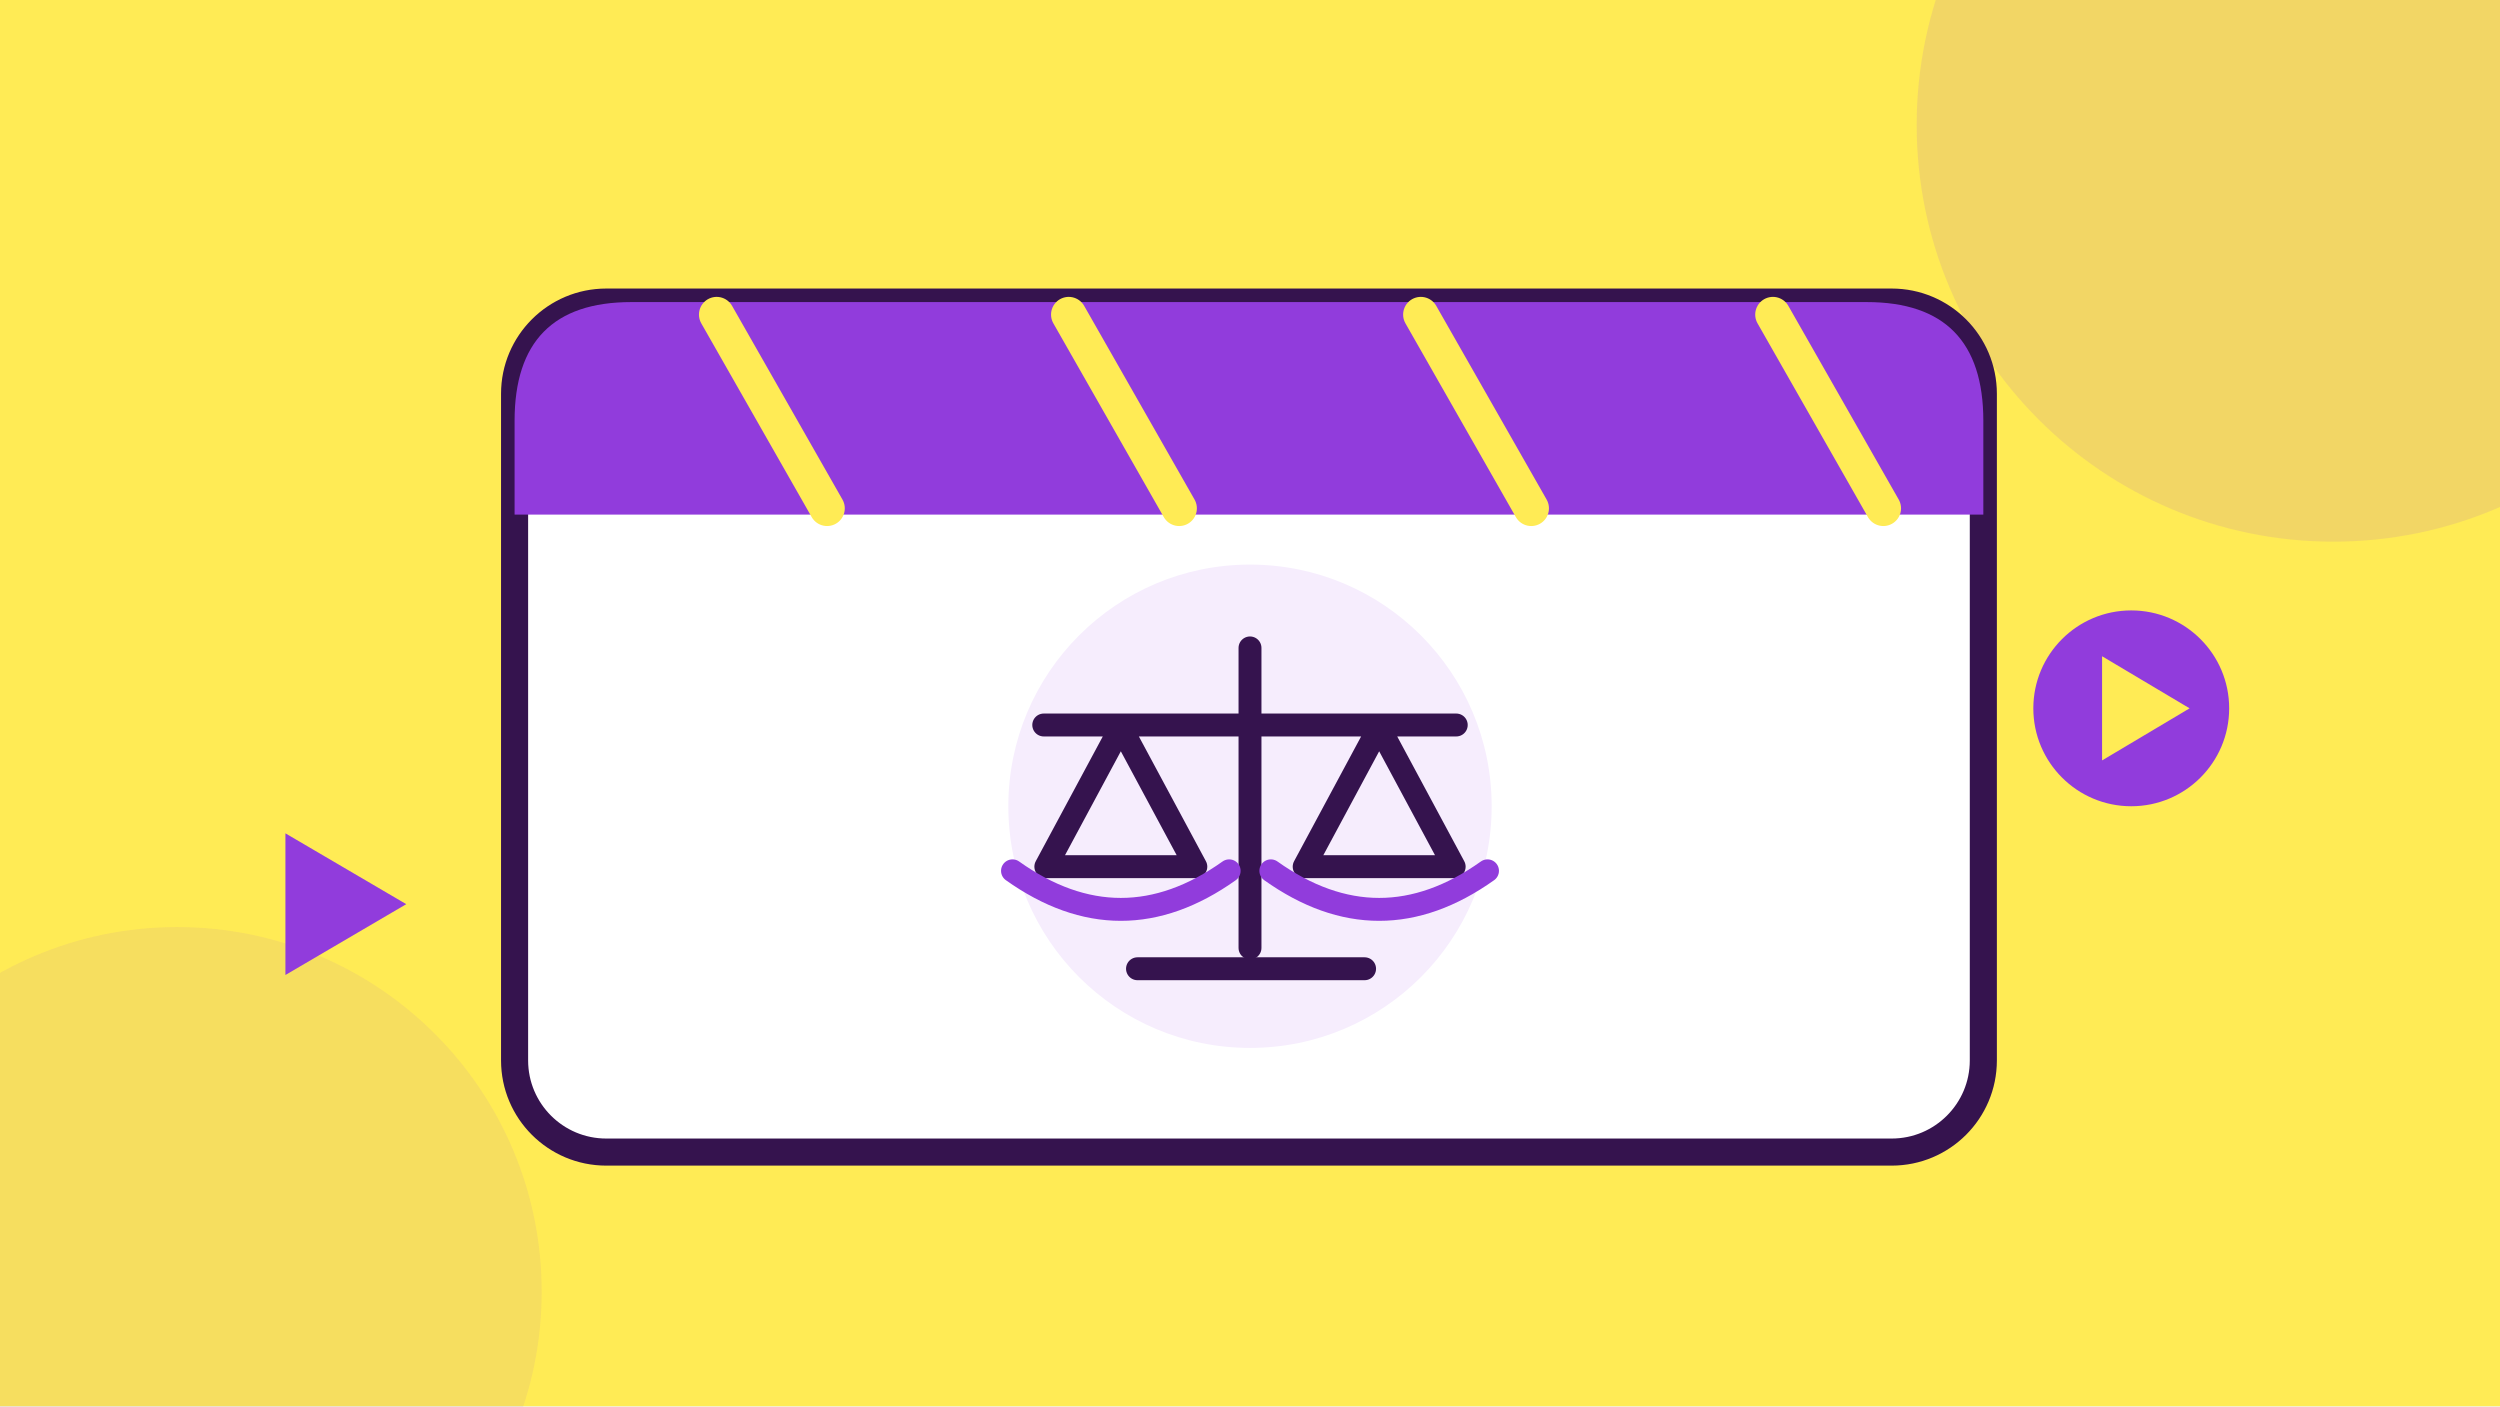
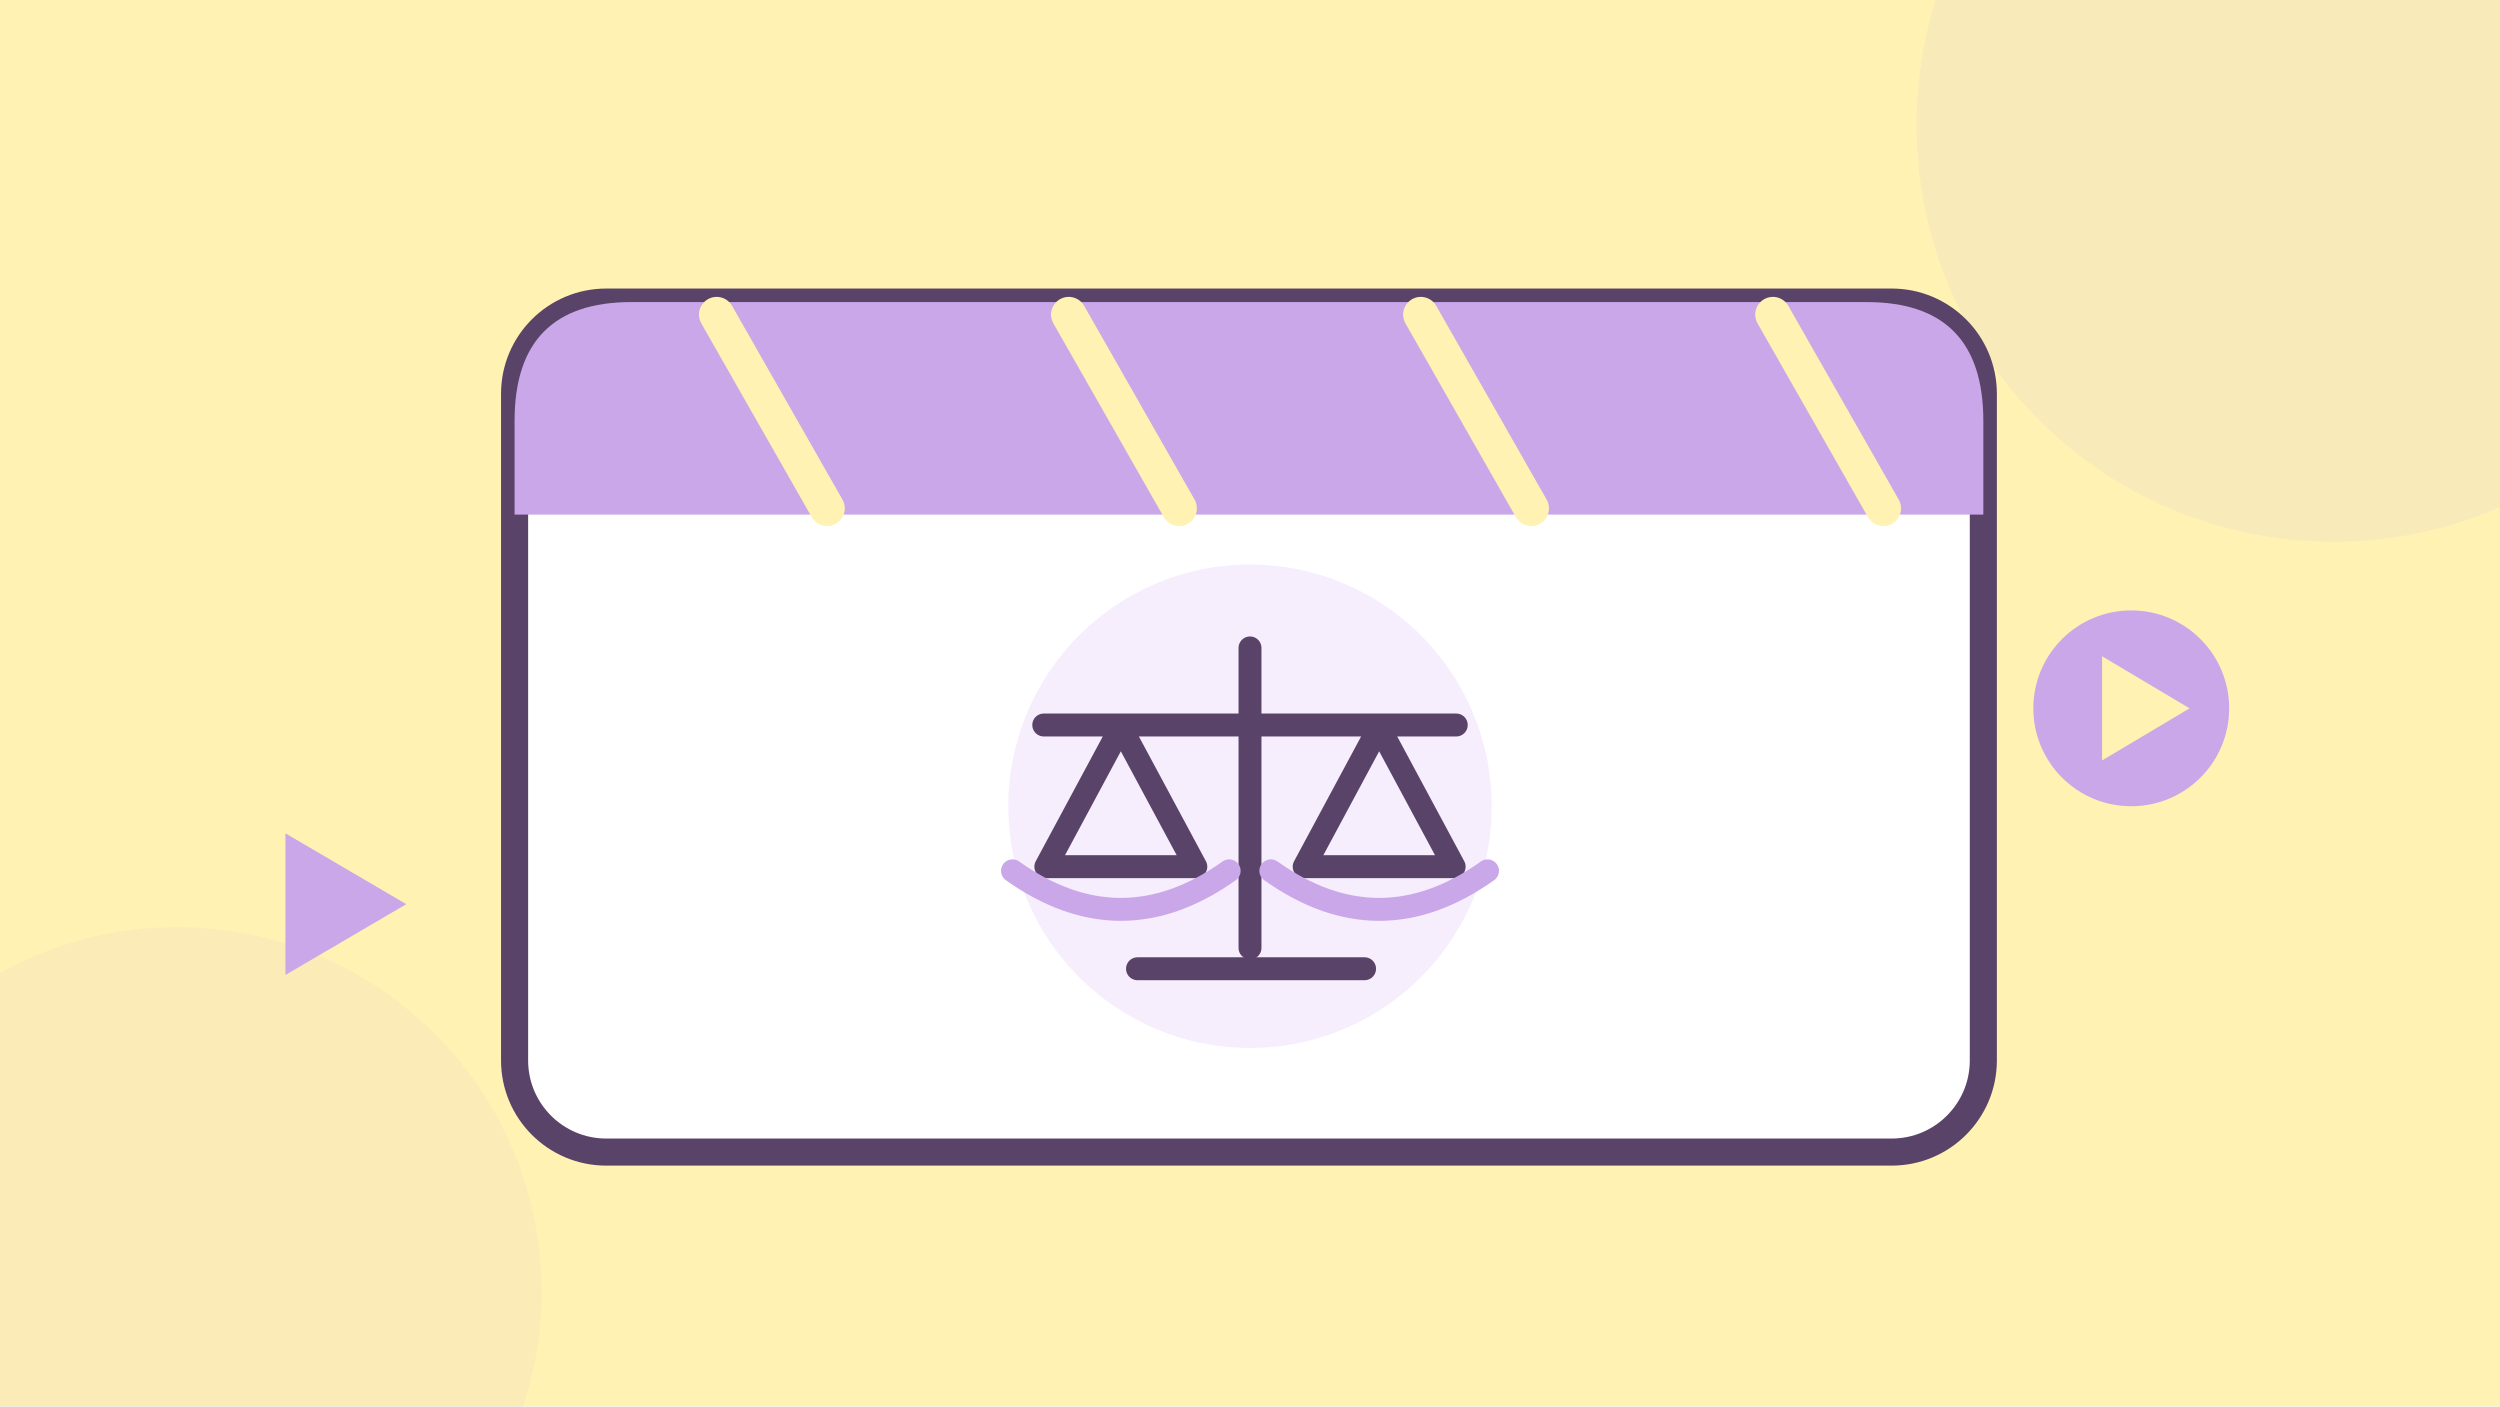
<svg xmlns="http://www.w3.org/2000/svg" width="1200" height="675" viewBox="0 0 1200 675" role="img" aria-label="MIZAN promotional film illustration">
-   <rect width="1200" height="675" fill="#FFEB55" />
-   <circle cx="1120" cy="60" r="200" fill="#913CDC" opacity=".12" />
-   <circle cx="85" cy="620" r="175" fill="#913CDC" opacity=".08" />
-   <rect x="247" y="145" width="705" height="408" rx="44" fill="#FFFFFF" stroke="#35134E" stroke-width="13" />
-   <path d="M247 202Q247 145 303 145H896Q952 145 952 202V247H247Z" fill="#913CDC" />
-   <g stroke="#FFEB55" stroke-width="17" stroke-linecap="round">
+   <rect width="1200" height="675" fill="#FFF2B3" />
+   <circle cx="1120" cy="60" r="200" fill="#C9A7E8" opacity=".12" />
+   <circle cx="85" cy="620" r="175" fill="#C9A7E8" opacity=".08" />
+   <rect x="247" y="145" width="705" height="408" rx="44" fill="#FFFFFF" stroke="#594368" stroke-width="13" />
+   <path d="M247 202Q247 145 303 145H896Q952 145 952 202V247H247Z" fill="#C9A7E8" />
+   <g stroke="#FFF2B3" stroke-width="17" stroke-linecap="round">
    <path d="M344 151L397 244M513 151L566 244M682 151L735 244M851 151L904 244" />
  </g>
  <circle cx="600" cy="387" r="116" fill="#F6EDFD" />
-   <path d="M600 311V455M501 348H699M538 349L502 416H574Z M662 349L626 416H698Z" stroke="#35134E" stroke-width="11" stroke-linecap="round" stroke-linejoin="round" fill="none" />
-   <path d="M486 418Q538 455 590 418M610 418Q662 455 714 418" fill="none" stroke="#913CDC" stroke-width="11" stroke-linecap="round" />
-   <path d="M546 465H655" stroke="#35134E" stroke-width="11" stroke-linecap="round" />
-   <circle cx="1023" cy="340" r="47" fill="#913CDC" />
-   <path d="M1009 315L1051 340L1009 365Z" fill="#FFEB55" />
-   <path d="M137 400l58 34-58 34Z" fill="#913CDC" />
+   <path d="M600 311V455M501 348H699M538 349L502 416H574Z M662 349L626 416H698Z" stroke="#594368" stroke-width="11" stroke-linecap="round" stroke-linejoin="round" fill="none" />
+   <path d="M486 418Q538 455 590 418M610 418Q662 455 714 418" fill="none" stroke="#C9A7E8" stroke-width="11" stroke-linecap="round" />
+   <path d="M546 465H655" stroke="#594368" stroke-width="11" stroke-linecap="round" />
+   <circle cx="1023" cy="340" r="47" fill="#C9A7E8" />
+   <path d="M1009 315L1051 340L1009 365Z" fill="#FFF2B3" />
+   <path d="M137 400l58 34-58 34Z" fill="#C9A7E8" />
</svg>
